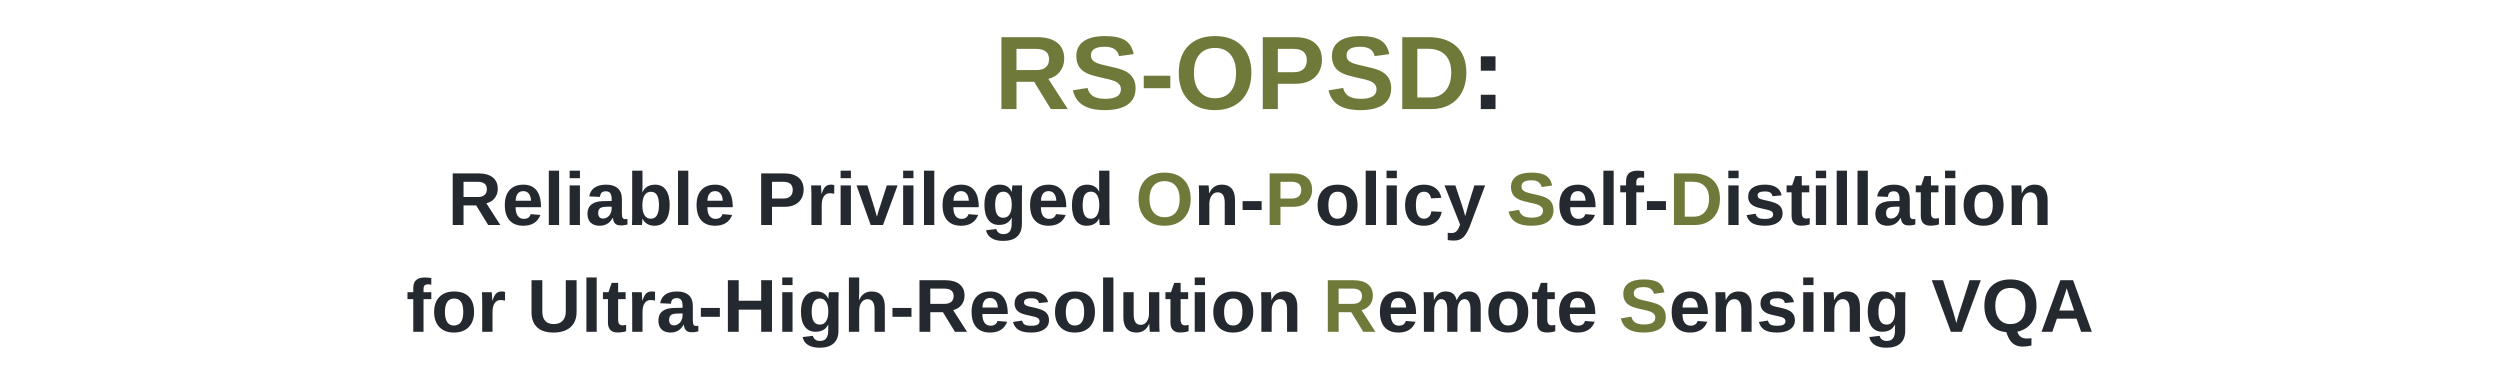
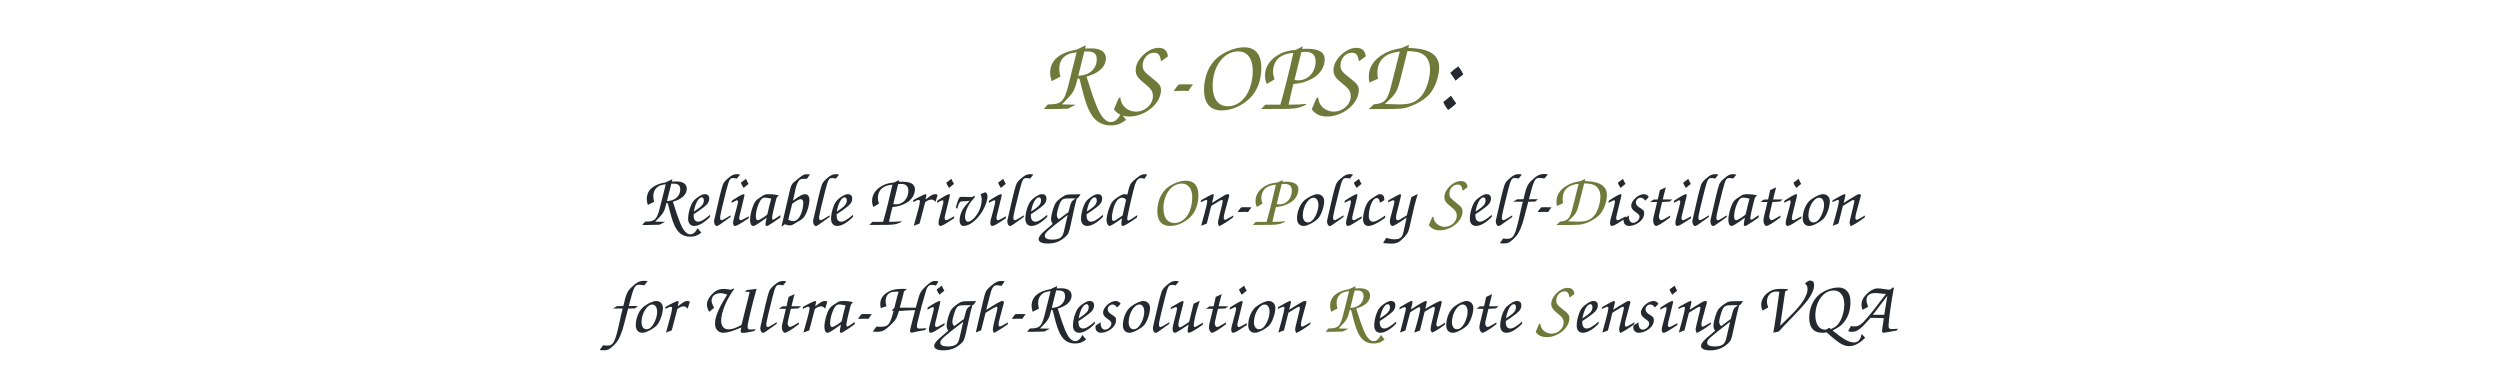
<svg xmlns="http://www.w3.org/2000/svg" width="1100" height="164" viewBox="0 0 1100 164" role="img" aria-labelledby="title desc">
  <style>
-     text { font-family: Arial, Helvetica, sans-serif; font-weight: 600; fill: #24292f; }
+     text { font-family: "Comic Sans MS", "Comic Sans", "Comic Neue", cursive; font-weight: 600; fill: #24292f; }
    .accent { fill: #6F7A3A; }
    @media (prefers-color-scheme: dark) { text { fill: #e6edf3; } .accent { fill: #6F7A3A; } }
  </style>
  <text x="550" y="48" text-anchor="middle" font-size="46">
    <tspan class="accent">RS-OPSD</tspan>:</text>
  <text x="550" y="99" text-anchor="middle" font-size="33">Reliable Privileged <tspan class="accent">O</tspan>n-<tspan class="accent">P</tspan>olicy <tspan class="accent">S</tspan>elf-<tspan class="accent">D</tspan>istillation</text>
  <text x="550" y="146" text-anchor="middle" font-size="33">for Ultra-High-Resolution <tspan class="accent">R</tspan>emote <tspan class="accent">S</tspan>ensing VQA</text>
</svg>
